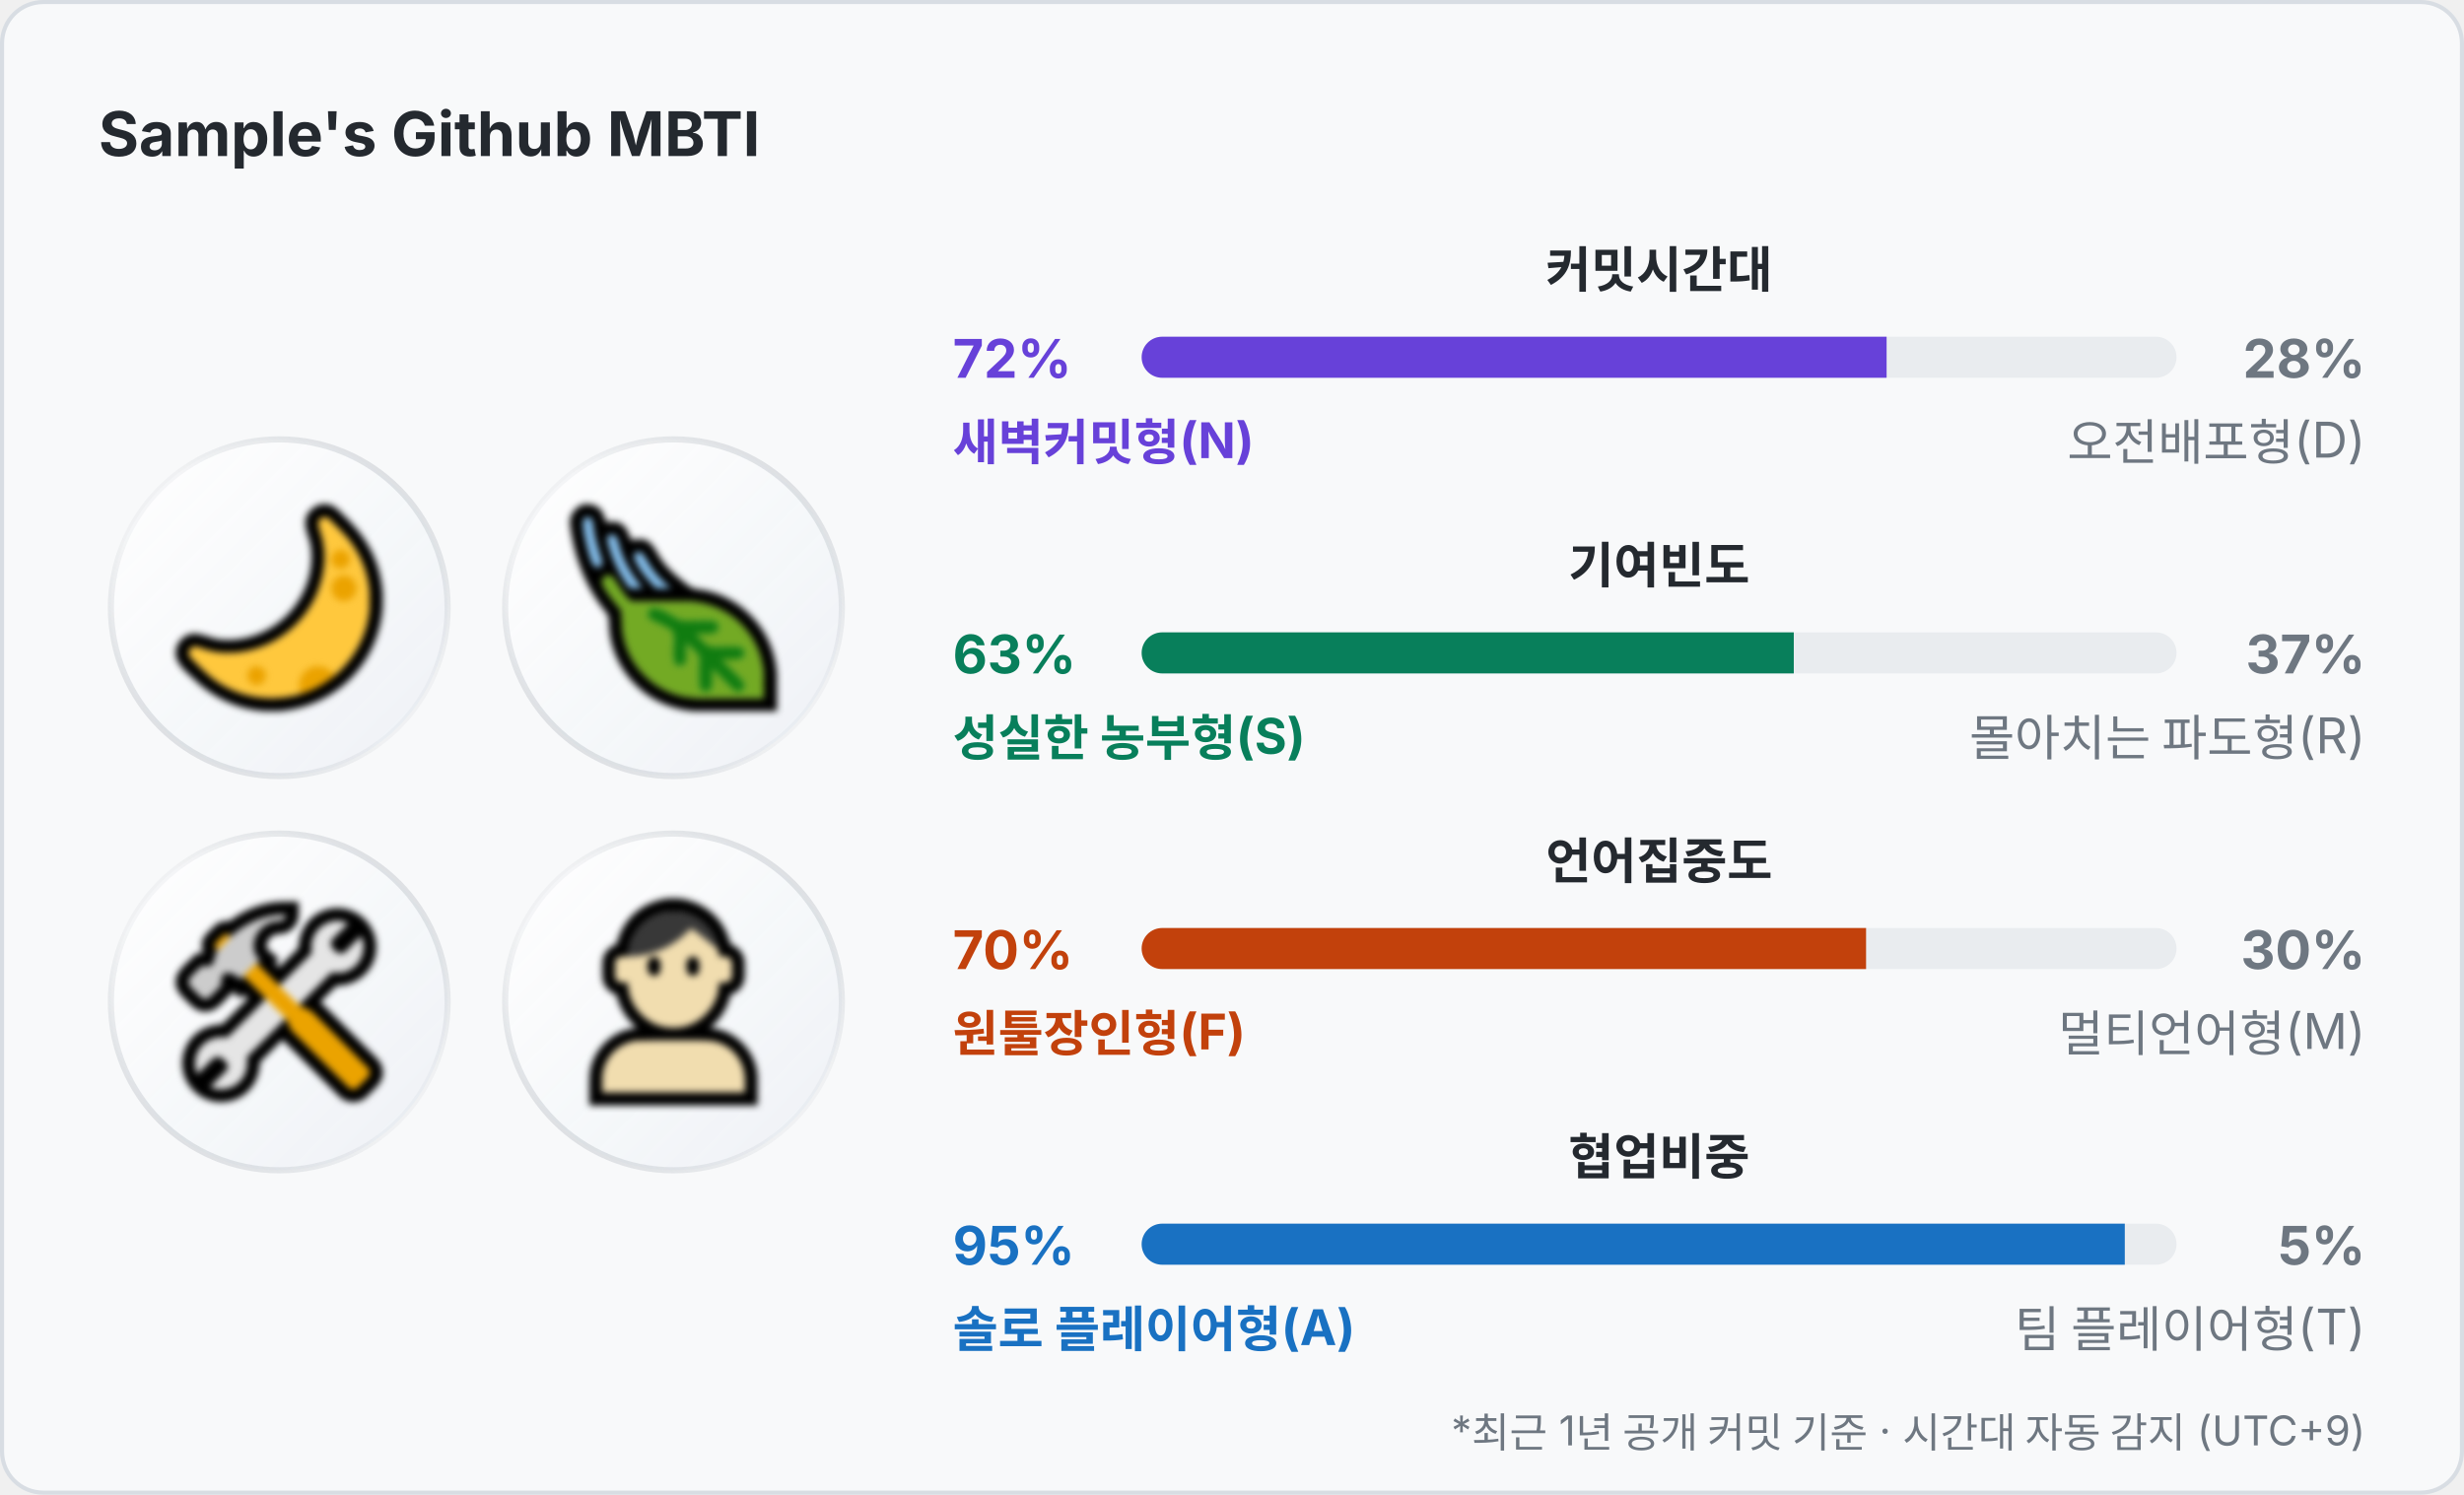
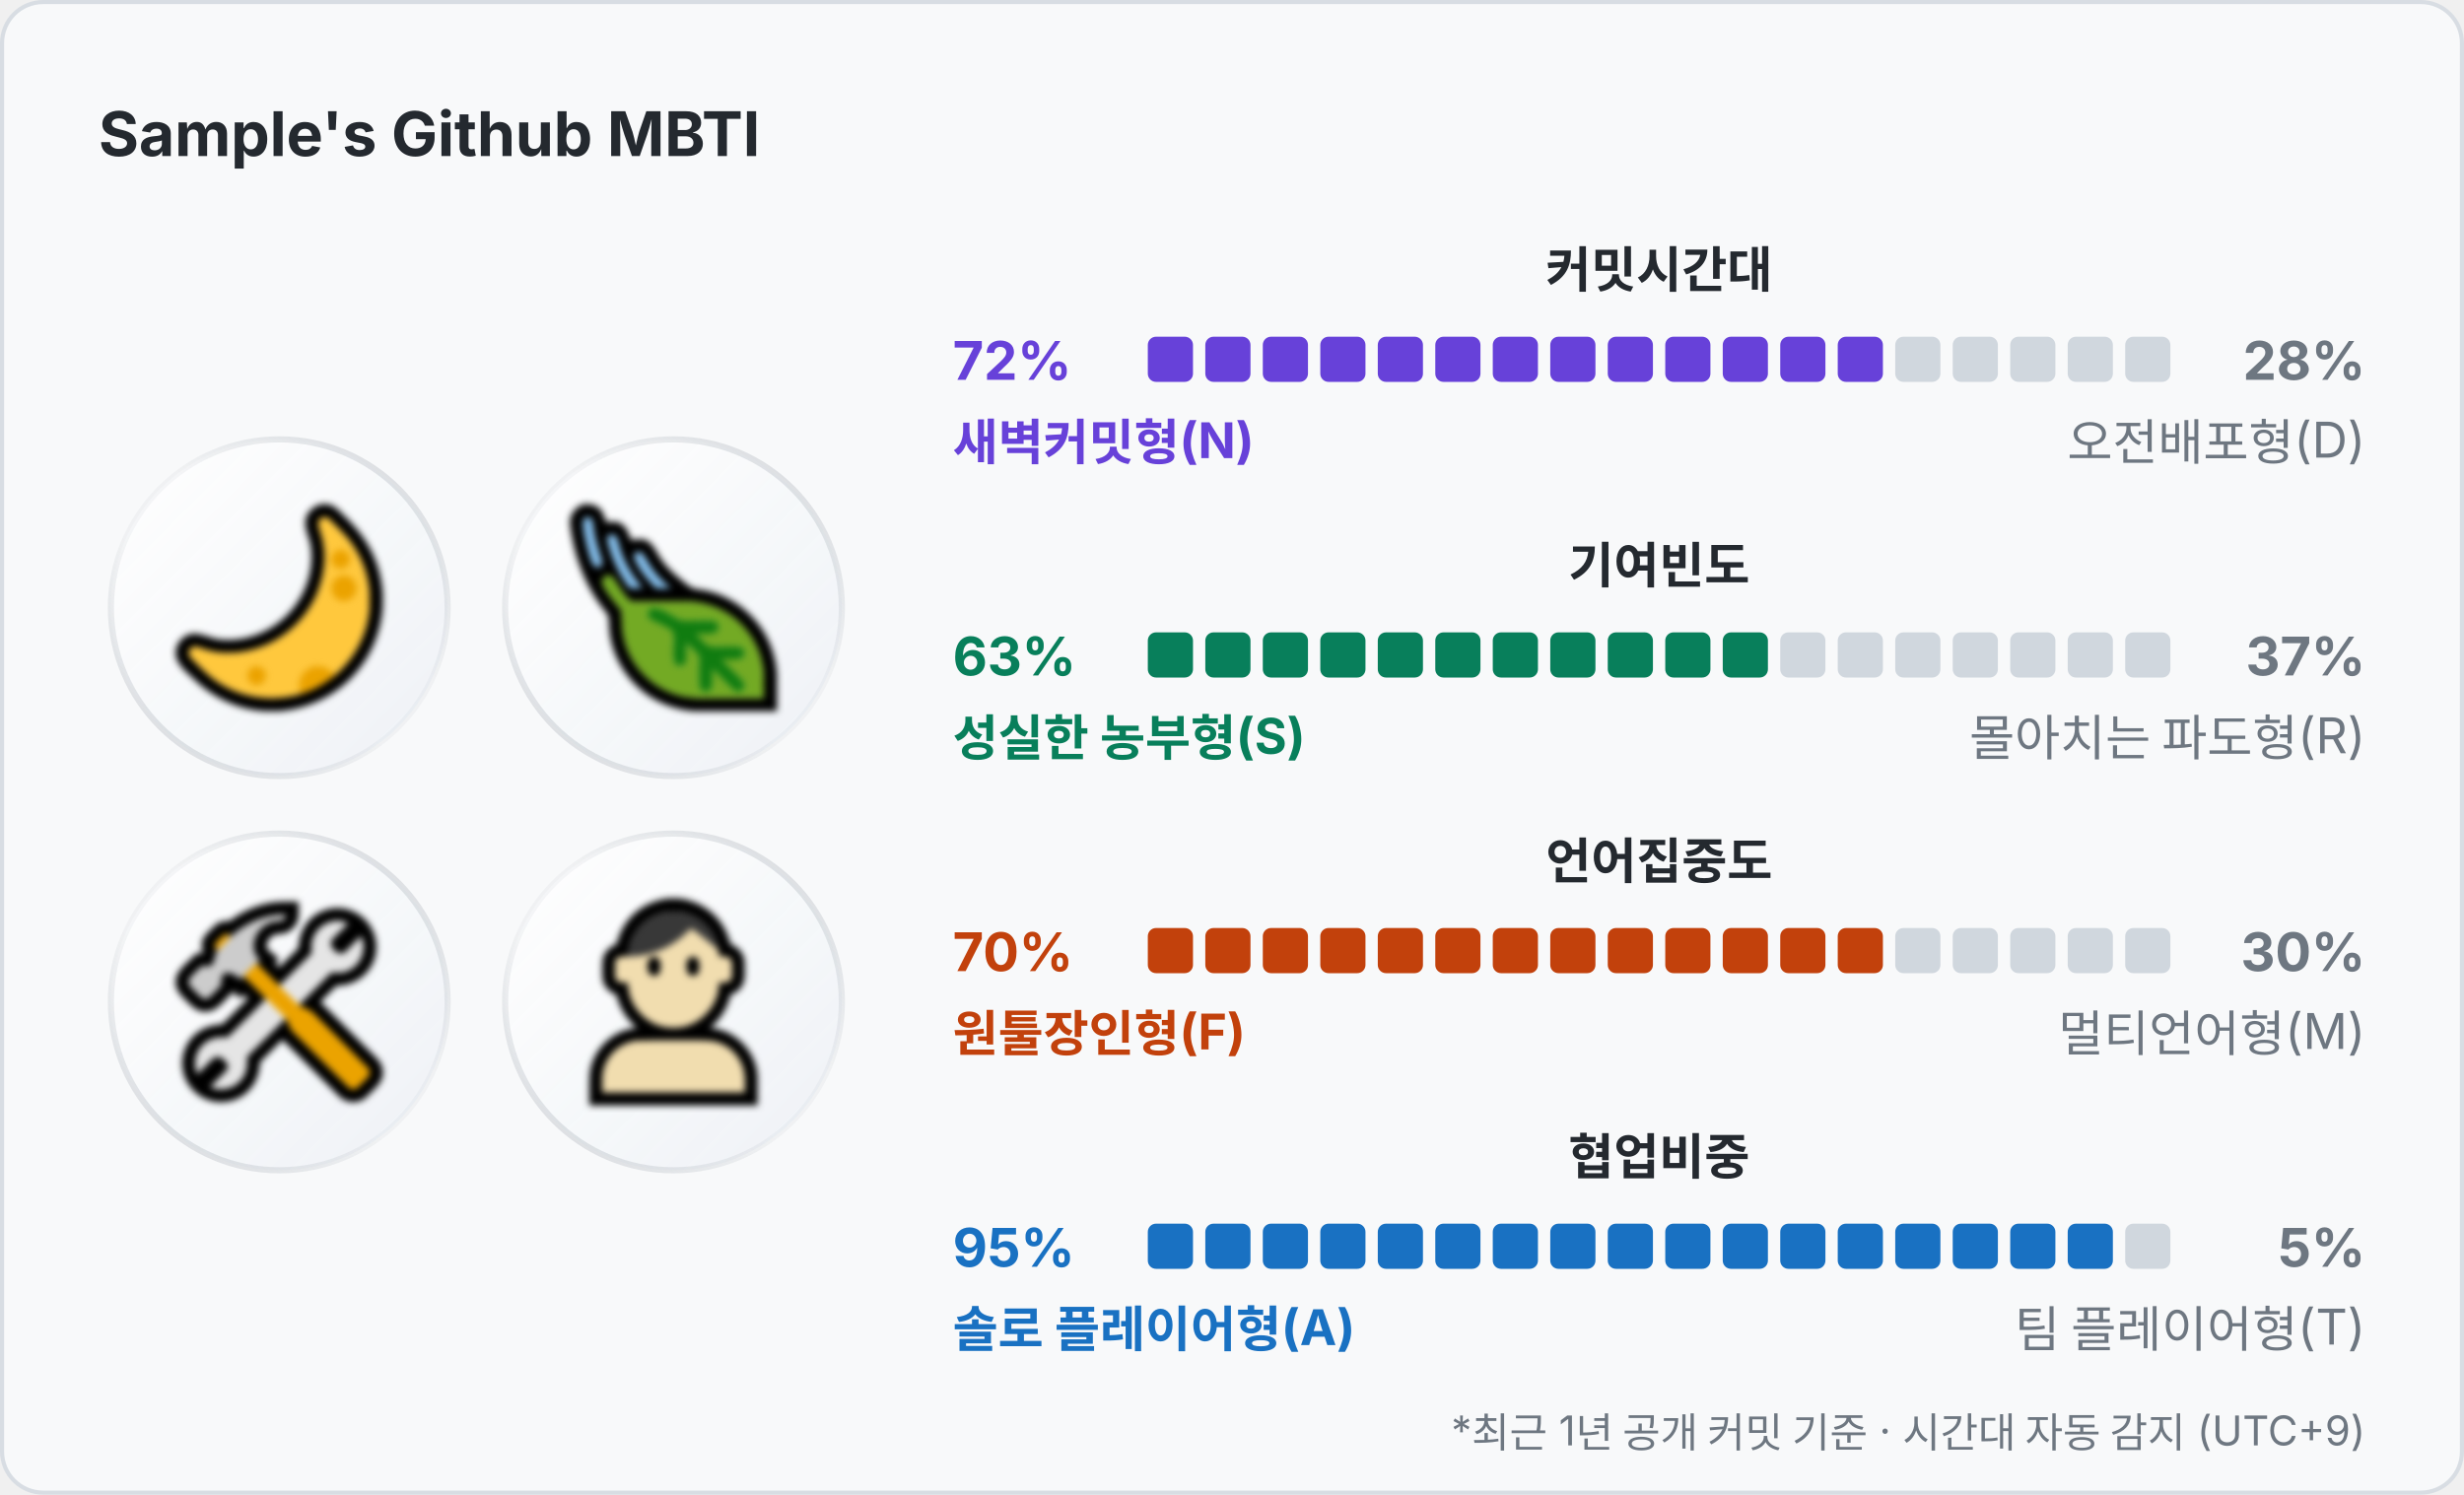
<svg xmlns="http://www.w3.org/2000/svg" width="600" height="364" viewBox="0 0 600 364" role="img" aria-label="sample의 깃허브 MBTI: NSFA">
  <style>
    text { font-family: Pretendard, -apple-system, 'Segoe UI', 'Apple SD Gothic Neo', 'Malgun Gothic', 'Noto Sans KR', sans-serif; fill: #24292f; }
    .title { font-size: 14px; font-weight: 600; fill: #6e7781; }
    .heading { font-size: 15px; font-weight: 700; }
    .nickname { font-size: 18px; font-weight: 700; }
    .side { font-size: 12px; fill: #6e7781; }
    .side.on { font-weight: 700; }
    .rate { font-size: 13px; font-weight: 700; fill: #6e7781; }
    .criterion { font-size: 12px; font-weight: 600; }
    .footer { font-size: 10px; fill: #6e7781; }
    .glass { fill: url(#glass-fill); stroke: url(#glass-stroke); stroke-width: 1.5; }
  </style>
  <defs>
    <linearGradient id="glass-fill" x1="0" y1="0" x2="1" y2="1">
      <stop offset="0" stop-color="#ffffff" stop-opacity="0.95" />
      <stop offset="1" stop-color="#eef1f5" stop-opacity="0.9" />
    </linearGradient>
    <linearGradient id="glass-stroke" x1="0.9" y1="0" x2="0.1" y2="1">
      <stop offset="0" stop-color="#8c959f" stop-opacity="0.3" />
      <stop offset="0.4" stop-color="#8c959f" stop-opacity="0.08" />
      <stop offset="0.6" stop-color="#8c959f" stop-opacity="0.08" />
      <stop offset="1" stop-color="#8c959f" stop-opacity="0.3" />
    </linearGradient>
  </defs>
  <rect x="0.5" y="0.5" width="599" height="363" rx="10" fill="#f8f9fa" stroke="#d8dde3" stroke-width="1" />
  <text x="24" y="38" class="heading">Sample's Github MBTI</text>
  <circle cx="68" cy="148" r="41" class="glass" />
  <svg x="26" y="106" width="84" height="84" viewBox="0 0 50 50" fill="none">
    <g filter="url(#N-filter1_f_2032_229)">
      <g clip-path="url(#N-clip0_2032_229)">
        <path d="M31.065 10H31.954C32.562 10.077 33.098 10.41 33.54 10.821C35.185 12.387 36.806 14.033 37.927 16.031C39.156 18.125 39.835 20.515 40 22.931V24.765C39.794 28.246 38.46 31.663 36.194 34.319C33.429 37.638 29.265 39.66 24.977 40H23.015C19.206 39.821 15.562 38.135 12.815 35.521C11.738 34.462 10.35 33.508 10 31.946V31.227C10.169 29.831 11.494 28.637 12.925 28.771C14.131 28.892 15.233 29.494 16.446 29.615C20.223 30.017 24.11 28.41 26.608 25.569C28.833 23.069 30.017 19.608 29.594 16.271C29.442 14.867 28.542 13.565 28.833 12.121C29.085 11.054 30.025 10.26 31.065 10V10ZM30.688 12.529C30.577 13.167 30.933 13.754 31.071 14.36C31.965 17.175 31.565 20.262 30.456 22.956C28.938 26.544 25.869 29.458 22.188 30.748C19.69 31.621 16.902 31.879 14.352 31.077C13.75 30.942 13.173 30.571 12.542 30.673C11.892 30.81 11.679 31.76 12.144 32.202C13.677 33.75 15.181 35.396 17.146 36.404C20.44 38.244 24.456 38.544 28.06 37.538L28.052 37.496C29.929 37.002 31.617 35.965 33.123 34.76C36.229 32.096 38.173 28.065 38.098 23.952C38.167 20.975 37.185 18.006 35.438 15.604C34.546 14.356 33.381 13.344 32.321 12.246C31.904 11.679 30.85 11.808 30.688 12.529V12.529Z" fill="black" />
        <path d="M30.688 12.529C30.85 11.808 31.904 11.679 32.321 12.246C33.381 13.344 34.546 14.356 35.438 15.604C37.185 18.006 38.167 20.975 38.098 23.952C38.173 28.065 36.229 32.096 33.123 34.76C32.558 34.171 31.91 33.571 31.062 33.469C29.708 33.221 28.319 34.15 27.938 35.452C27.696 36.123 27.885 36.831 28.052 37.496L28.06 37.538C24.456 38.544 20.44 38.244 17.146 36.404C15.181 35.396 13.677 33.75 12.144 32.202C11.679 31.76 11.892 30.81 12.542 30.673C13.173 30.571 13.75 30.942 14.352 31.077C16.902 31.879 19.69 31.621 22.188 30.748C25.869 29.458 28.938 26.544 30.456 22.956C31.565 20.262 31.965 17.175 31.071 14.36C30.933 13.754 30.577 13.167 30.688 12.529V12.529ZM33.79 16.56C32.704 16.6 32.129 18.035 32.81 18.846C33.371 19.602 34.683 19.494 35.125 18.663C35.735 17.756 34.86 16.419 33.79 16.56V16.56ZM33.596 20.483C32.248 21.035 32.152 23.16 33.454 23.819C34.644 24.575 36.396 23.502 36.219 22.094C36.267 20.81 34.717 19.9 33.596 20.483V20.483ZM21.09 33.585C20.242 33.987 20.042 35.275 20.785 35.881C21.54 36.648 23.079 36.1 23.092 34.996C23.283 33.942 22.015 33.058 21.09 33.585Z" fill="#FFC83D" />
        <path d="M33.79 16.56C34.86 16.419 35.735 17.756 35.125 18.663C34.683 19.494 33.371 19.602 32.81 18.846C32.129 18.035 32.704 16.6 33.79 16.56V16.56Z" fill="#EBA300" />
        <path d="M33.596 20.483C34.717 19.9 36.267 20.81 36.219 22.094C36.396 23.502 34.644 24.575 33.454 23.819C32.152 23.16 32.248 21.035 33.596 20.483V20.483Z" fill="#EBA300" />
        <path d="M21.09 33.585C22.015 33.058 23.283 33.942 23.092 34.996C23.079 36.1 21.54 36.648 20.785 35.881C20.042 35.275 20.242 33.987 21.09 33.585Z" fill="#EBA300" />
        <path d="M27.938 35.452C28.319 34.15 29.708 33.221 31.062 33.469C31.91 33.571 32.558 34.171 33.123 34.76C31.617 35.965 29.929 37.002 28.052 37.496C27.885 36.831 27.696 36.123 27.938 35.452V35.452Z" fill="#EBA300" />
      </g>
    </g>
    <defs>
      <filter id="N-filter1_f_2032_229" x="9" y="9" width="32" height="32" filterUnits="userSpaceOnUse" color-interpolation-filters="sRGB">
        <feFlood flood-opacity="0" result="BackgroundImageFix" />
        <feBlend mode="normal" in="SourceGraphic" in2="BackgroundImageFix" result="shape" />
        <feGaussianBlur stdDeviation="0.5" result="effect1_foregroundBlur_2032_229" />
      </filter>
      <clipPath id="N-clip0_2032_229">
        <rect width="30" height="30" fill="white" transform="translate(10 10)" />
      </clipPath>
    </defs>
  </svg>
  <circle cx="164" cy="148" r="41" class="glass" />
  <svg x="122" y="106" width="84" height="84" viewBox="0 0 50 50" fill="none">
    <g filter="url(#S-filter1_f_2032_280)">
      <g clip-path="url(#S-clip0_2032_280)">
        <path d="M11.973 10H12.944C13.442 10.129 13.963 10.294 14.327 10.679C14.842 11.185 15 11.915 15.225 12.575C15.988 12.567 16.854 12.398 17.506 12.9C18.277 13.419 18.55 14.35 18.846 15.177C19.663 15.092 20.581 14.877 21.31 15.379C22.067 15.885 22.442 16.752 22.915 17.496C23.948 19.267 25.592 20.55 27.175 21.802C27.619 22.188 28.206 22.29 28.771 22.365C31.667 22.746 34.39 24.196 36.39 26.315C38.592 28.6 39.877 31.723 40 34.89V40H27.942C25.129 39.79 22.375 38.7 20.233 36.854C17.465 34.496 15.69 30.944 15.66 27.29C15.648 26.712 15.621 26.083 15.198 25.64C12.235 22.048 10.565 17.519 10 12.927V12.2C10.225 11.175 10.969 10.325 11.973 10V10ZM11.944 12.321C11.815 13.404 12.115 14.481 12.333 15.535C12.613 16.623 12.842 17.746 13.369 18.746C13.546 19.196 14.081 19.06 14.458 19.106C14.527 18.794 14.75 18.471 14.615 18.146C14.098 16.515 13.548 14.877 13.365 13.165C13.29 12.744 13.287 12.246 12.931 11.948C12.588 11.873 12.006 11.867 11.944 12.321V12.321ZM15.61 14.467C15.55 14.606 15.431 14.887 15.373 15.027C15.94 17.623 17.081 20.081 18.696 22.19C19.302 22.188 19.908 22.188 20.515 22.188C19.121 20.512 17.931 18.629 17.273 16.542C17.042 15.848 16.983 15.056 16.492 14.477C16.208 14.387 15.902 14.46 15.61 14.467V14.467ZM19.594 16.969C19.506 17.104 19.329 17.377 19.242 17.512C19.837 19.354 21.192 20.802 22.488 22.188C23.196 22.188 23.906 22.185 24.615 22.188C23.592 21.369 22.646 20.444 21.902 19.36C21.387 18.66 21.019 17.867 20.504 17.167C20.31 16.846 19.9 17.002 19.594 16.969V16.969ZM14.694 20.913C14.529 21.387 14.819 21.85 15.042 22.25C15.742 23.383 16.6 24.408 17.462 25.421C17.506 27.017 17.488 28.648 17.998 30.183C19.004 33.533 21.675 36.327 24.979 37.477C26.448 38.033 28.033 38.152 29.592 38.156C32.421 38.154 35.25 38.154 38.081 38.154C38.085 36.915 38.121 35.671 38.065 34.431C37.896 31.956 36.825 29.573 35.165 27.74C33.065 25.435 29.975 24.073 26.858 24.081C24.433 24.081 22.01 24.073 19.585 24.092C19.31 24.075 19.017 24.108 18.754 24.008C17.858 23.192 17.235 22.129 16.587 21.117C16.385 20.827 16.19 20.498 15.858 20.34C15.394 20.212 14.86 20.456 14.694 20.913V20.913Z" fill="black" />
        <path d="M11.944 12.321C12.006 11.867 12.588 11.873 12.931 11.948C13.287 12.246 13.29 12.744 13.365 13.165C13.548 14.877 14.098 16.515 14.615 18.146C14.75 18.471 14.527 18.794 14.458 19.106C14.081 19.06 13.546 19.196 13.369 18.746C12.842 17.746 12.613 16.623 12.333 15.535C12.115 14.481 11.815 13.404 11.944 12.321V12.321Z" fill="#83BEEC" />
        <path d="M15.61 14.467C15.902 14.46 16.208 14.387 16.492 14.477C16.983 15.056 17.042 15.848 17.273 16.542C17.931 18.629 19.121 20.512 20.515 22.188C19.908 22.188 19.302 22.188 18.696 22.19C17.081 20.081 15.94 17.623 15.373 15.027C15.431 14.887 15.55 14.606 15.61 14.467V14.467Z" fill="#83BEEC" />
        <path d="M19.594 16.969C19.9 17.002 20.31 16.846 20.504 17.167C21.019 17.867 21.387 18.66 21.902 19.36C22.646 20.444 23.592 21.369 24.615 22.188C23.906 22.185 23.196 22.188 22.488 22.188C21.192 20.802 19.837 19.354 19.242 17.512C19.329 17.377 19.506 17.104 19.594 16.969V16.969Z" fill="#83BEEC" />
        <path d="M14.694 20.913C14.86 20.456 15.394 20.212 15.858 20.34C16.19 20.498 16.385 20.827 16.587 21.117C17.235 22.129 17.858 23.192 18.754 24.008C19.017 24.108 19.31 24.075 19.585 24.092C22.01 24.073 24.433 24.081 26.858 24.081C29.975 24.073 33.065 25.435 35.165 27.74C36.825 29.573 37.896 31.956 38.065 34.431C38.121 35.671 38.085 36.915 38.081 38.154C35.25 38.154 32.421 38.154 29.592 38.156C28.033 38.152 26.448 38.033 24.979 37.477C21.675 36.327 19.004 33.533 17.998 30.183C17.488 28.648 17.506 27.017 17.462 25.421C16.6 24.408 15.742 23.383 15.042 22.25C14.819 21.85 14.529 21.387 14.694 20.913V20.913ZM21.54 26.573C22.617 27.325 24.052 27.558 24.956 28.544C25.158 29.975 24.819 31.431 25.079 32.854C25.31 33.621 26.569 33.627 26.781 32.854C26.904 31.944 26.837 31.021 26.885 30.106C27.51 30.694 28.115 31.304 28.717 31.915C28.773 33.423 28.617 34.942 28.792 36.444C28.879 37.333 30.271 37.454 30.544 36.617C30.712 35.71 30.635 34.777 30.631 33.858C31.75 34.858 32.712 36.025 33.856 36.994C34.59 37.702 35.812 36.465 35.115 35.733C34.131 34.583 32.956 33.608 31.95 32.475C32.875 32.452 33.81 32.546 34.731 32.406C35.5 32.206 35.494 30.91 34.715 30.719C33.217 30.508 31.694 30.79 30.194 30.604C29.398 30.177 28.877 29.377 28.212 28.781C29.087 28.777 29.969 28.831 30.837 28.7C31.435 28.629 31.746 27.84 31.427 27.35C31.113 26.76 30.342 26.887 29.785 26.85C28.54 26.794 27.285 27.002 26.05 26.817C24.729 26.258 23.592 25.146 22.106 25.035C21.348 25.01 20.958 26.108 21.54 26.573Z" fill="#73AA24" />
        <path d="M21.54 26.573C20.958 26.108 21.348 25.01 22.106 25.035C23.592 25.146 24.729 26.258 26.05 26.817C27.285 27.002 28.54 26.794 29.785 26.85C30.342 26.887 31.113 26.76 31.427 27.35C31.746 27.84 31.435 28.629 30.837 28.7C29.969 28.831 29.087 28.777 28.212 28.781C28.877 29.377 29.398 30.177 30.194 30.604C31.694 30.79 33.217 30.508 34.715 30.719C35.494 30.91 35.5 32.206 34.731 32.406C33.81 32.546 32.875 32.452 31.95 32.475C32.956 33.608 34.131 34.583 35.115 35.733C35.812 36.465 34.59 37.702 33.856 36.994C32.712 36.025 31.75 34.858 30.631 33.858C30.635 34.777 30.712 35.71 30.544 36.617C30.271 37.454 28.879 37.333 28.792 36.444C28.617 34.942 28.773 33.423 28.717 31.915C28.115 31.304 27.51 30.694 26.885 30.106C26.837 31.021 26.904 31.944 26.781 32.854C26.569 33.627 25.31 33.621 25.079 32.854C24.819 31.431 25.158 29.975 24.956 28.544C24.052 27.558 22.617 27.325 21.54 26.573V26.573Z" fill="#107C10" />
      </g>
    </g>
    <defs>
      <filter id="S-filter1_f_2032_280" x="9" y="9" width="32" height="32" filterUnits="userSpaceOnUse" color-interpolation-filters="sRGB">
        <feFlood flood-opacity="0" result="BackgroundImageFix" />
        <feBlend mode="normal" in="SourceGraphic" in2="BackgroundImageFix" result="shape" />
        <feGaussianBlur stdDeviation="0.5" result="effect1_foregroundBlur_2032_280" />
      </filter>
      <clipPath id="S-clip0_2032_280">
        <rect width="30" height="30" fill="white" transform="translate(10 10)" />
      </clipPath>
    </defs>
  </svg>
  <circle cx="68" cy="244" r="41" class="glass" />
  <svg x="26" y="202" width="84" height="84" viewBox="0 0 50 50" fill="none">
    <g filter="url(#F-filter1_f_2032_374)">
      <g clip-path="url(#F-clip0_2032_374)">
        <path d="M24.585 10.529C25.654 10.433 26.729 10.488 27.802 10.465C27.84 11.075 27.812 11.685 27.819 12.294C27.869 13.502 26.998 14.631 25.871 15.008C25.4 15.202 24.863 15.054 24.396 15.26C23.59 15.506 22.998 16.4 23.183 17.242C23.733 17.79 24.369 18.258 24.967 18.758C24.773 18.965 24.579 19.169 24.383 19.373C24.579 19.59 24.785 19.796 25.002 19.99C25.944 19.065 26.875 18.129 27.802 17.194C27.831 16.06 28.127 14.929 28.742 13.969C29.7 12.396 31.512 11.423 33.34 11.4C35.277 11.36 37.208 12.4 38.212 14.065C39.298 15.76 39.356 18.058 38.335 19.798C37.344 21.573 35.331 22.663 33.31 22.65C32.5 23.408 31.731 24.212 30.946 24.998C33.635 27.694 36.331 30.383 39.023 33.079C39.508 33.562 39.902 34.171 40 34.86V35.71C39.708 37.013 38.546 37.794 37.69 38.717C36.656 39.788 34.788 39.785 33.744 38.731C30.969 35.987 28.24 33.196 25.45 30.467C24.377 31.56 23.281 32.633 22.206 33.723C22.169 35.231 21.646 36.763 20.562 37.844C19.179 39.325 16.946 39.873 15.015 39.308C13.09 38.763 11.51 37.117 11.083 35.156C10.523 32.91 11.552 30.371 13.544 29.179C14.504 28.544 15.658 28.34 16.777 28.229C17.99 27 19.223 25.794 20.431 24.56C20.292 24.298 20.079 24.071 19.804 23.946C19.627 24.119 19.454 24.296 19.285 24.475C18.898 24.244 18.76 23.698 18.335 23.544C17.05 24.602 16.079 26.494 14.183 26.396C12.858 26.425 12.031 25.283 11.173 24.458C10.617 23.962 10.185 23.327 10 22.602V21.627C10.429 20.048 11.935 19.148 12.967 17.985C13.279 17.973 13.59 17.965 13.9 17.96C13.825 17.294 13.656 16.6 13.906 15.948C14.292 15.137 15.046 14.604 15.644 13.963C16.212 13.371 17.054 13.242 17.833 13.26C19.792 11.783 22.131 10.765 24.585 10.529V10.529ZM17.877 15.633C17.79 15.373 17.594 15.2 17.29 15.113C16.704 15.435 16.315 16.01 15.821 16.452C15.429 16.775 15.758 17.325 16.131 17.5C15.535 18.087 15.808 19.046 15.269 19.656C14.821 19.988 14.25 19.802 13.738 19.854C13.14 20.444 12.5 21.012 11.969 21.665C11.592 22.573 12.529 23.083 13.033 23.652C13.481 24.125 14.042 24.819 14.769 24.41C15.381 23.837 15.967 23.231 16.558 22.635C16.548 21.975 16.462 21.023 17.246 20.775C18.067 20.694 18.829 21.119 19.381 21.696C19.538 21.556 19.681 21.404 19.831 21.258C20.935 22.329 22.01 23.433 23.104 24.517C21.283 26.446 19.354 28.294 17.481 30.181C16.271 30.031 14.952 30.246 14.048 31.129C12.865 32.152 12.521 33.913 13.077 35.352C13.115 35.35 13.192 35.35 13.229 35.35C14.017 34.556 14.804 33.758 15.604 32.977C15.931 32.977 16.262 32.944 16.587 32.992C16.894 33.319 17.229 33.617 17.519 33.956C17.529 34.235 17.533 34.517 17.517 34.796C16.7 35.654 15.842 36.473 15.012 37.319C16.637 38.077 18.758 37.485 19.706 35.952C20.329 35.09 20.363 33.99 20.281 32.979C22.179 31.121 24.05 29.231 25.923 27.348C26.438 27.952 26.446 28.875 27.073 29.404C29.75 32.075 32.419 34.754 35.104 37.417C35.592 37.892 36.34 37.565 36.673 37.071C37.223 36.371 38.477 35.808 38 34.735C35.315 31.996 32.575 29.306 29.873 26.581C29.308 25.981 28.396 25.946 27.783 25.415C28.054 25.315 28.2 25.048 28.413 24.869C29.775 23.481 31.192 22.14 32.521 20.721C33.554 20.837 34.671 20.785 35.54 20.135C37.052 19.171 37.577 17.102 36.883 15.479C36.008 16.269 35.215 17.144 34.371 17.965C34.075 17.971 33.779 17.975 33.485 17.977C32.877 17.508 32.098 16.798 32.604 15.969C33.39 15.221 34.127 14.423 34.927 13.692C34.763 13.335 34.256 13.483 33.96 13.304C32.373 13.071 30.702 13.975 30.042 15.442C29.642 16.2 29.642 17.079 29.754 17.913C28.177 19.5 26.583 21.073 25.012 22.667C23.906 21.573 22.81 20.469 21.708 19.373C21.829 19.26 22.069 19.035 22.188 18.925C21.002 17.973 21.031 16.165 21.856 14.99C22.515 13.912 23.775 13.273 25.023 13.271C25.519 13.298 25.94 12.838 25.952 12.358C22.952 12.273 20.056 13.625 17.877 15.633V15.633Z" fill="black" />
        <path d="M17.877 15.633C20.056 13.625 22.952 12.273 25.952 12.358C25.94 12.838 25.519 13.298 25.023 13.271C23.775 13.273 22.515 13.912 21.856 14.99C21.031 16.165 21.002 17.973 22.188 18.925C22.069 19.035 21.829 19.26 21.708 19.373C21.077 19.996 20.458 20.631 19.831 21.258C19.681 21.404 19.538 21.556 19.381 21.696C18.829 21.119 18.067 20.694 17.246 20.775C16.462 21.023 16.548 21.975 16.558 22.635C15.967 23.231 15.381 23.837 14.769 24.41C14.042 24.819 13.481 24.125 13.033 23.652C12.529 23.083 11.592 22.573 11.969 21.665C12.5 21.012 13.14 20.444 13.738 19.854C14.25 19.802 14.821 19.988 15.269 19.656C15.808 19.046 15.535 18.087 16.131 17.5C16.69 16.858 17.273 16.233 17.877 15.633Z" fill="#CCCCCC" />
        <path d="M30.041 15.442C30.702 13.975 32.373 13.071 33.96 13.304C34.256 13.483 34.762 13.336 34.927 13.692C34.127 14.423 33.389 15.221 32.604 15.969C32.098 16.798 32.877 17.509 33.485 17.977C33.779 17.975 34.075 17.971 34.37 17.965C35.214 17.144 36.008 16.269 36.883 15.479C37.577 17.102 37.052 19.171 35.539 20.136C34.67 20.786 33.554 20.838 32.52 20.721C31.191 22.14 29.775 23.481 28.412 24.869C28.2 25.048 28.054 25.315 27.783 25.415C26.835 24.525 25.939 23.579 25.012 22.667C26.583 21.073 28.177 19.5 29.754 17.913C29.641 17.079 29.641 16.2 30.041 15.442V15.442Z" fill="#E5E5E5" />
        <path d="M23.104 24.517C24.04 25.465 24.998 26.39 25.923 27.348C24.05 29.231 22.179 31.121 20.281 32.979C20.363 33.99 20.329 35.09 19.706 35.952C18.758 37.485 16.637 38.077 15.012 37.319C15.842 36.473 16.7 35.654 17.517 34.796C17.533 34.517 17.529 34.235 17.519 33.956C17.229 33.617 16.894 33.319 16.587 32.992C16.262 32.944 15.931 32.977 15.604 32.977C14.804 33.758 14.017 34.556 13.229 35.35C13.192 35.35 13.115 35.35 13.077 35.352C12.521 33.913 12.865 32.152 14.048 31.129C14.952 30.246 16.271 30.031 17.481 30.181C19.354 28.294 21.283 26.446 23.104 24.517V24.517Z" fill="#E5E5E5" />
        <path d="M15.82 16.452C16.314 16.01 16.704 15.435 17.289 15.112C17.593 15.2 17.789 15.373 17.877 15.633C17.273 16.233 16.689 16.858 16.131 17.5C15.758 17.325 15.429 16.775 15.82 16.452Z" fill="#ECA300" />
        <path d="M19.831 21.258C20.459 20.631 21.077 19.996 21.709 19.373C22.811 20.469 23.907 21.573 25.013 22.667C25.94 23.579 26.836 24.525 27.784 25.415C28.396 25.946 29.309 25.981 29.873 26.581C32.575 29.306 35.315 31.996 38 34.736C38.477 35.808 37.223 36.371 36.673 37.071C36.34 37.565 35.592 37.892 35.105 37.417C32.419 34.754 29.75 32.075 27.073 29.404C26.446 28.875 26.438 27.952 25.923 27.348C24.998 26.39 24.04 25.465 23.105 24.517C22.011 23.433 20.936 22.329 19.831 21.258V21.258Z" fill="#EBA300" />
      </g>
    </g>
    <defs>
      <filter id="F-filter1_f_2032_374" x="9" y="9" width="32" height="32" filterUnits="userSpaceOnUse" color-interpolation-filters="sRGB">
        <feFlood flood-opacity="0" result="BackgroundImageFix" />
        <feBlend mode="normal" in="SourceGraphic" in2="BackgroundImageFix" result="shape" />
        <feGaussianBlur stdDeviation="0.5" result="effect1_foregroundBlur_2032_374" />
      </filter>
      <clipPath id="F-clip0_2032_374">
        <rect width="30" height="30" fill="white" transform="translate(10 10)" />
      </clipPath>
    </defs>
  </svg>
  <circle cx="164" cy="244" r="41" class="glass" />
  <svg x="122" y="202" width="84" height="84" viewBox="0 0 50 50" fill="none">
    <g filter="url(#A-filter1_f_2032_396)">
      <path d="M24.148 10H25.798C28.135 10.292 30.39 11.496 31.779 13.423C32.506 14.371 32.965 15.49 33.265 16.64C34.421 17.025 35.342 18.117 35.31 19.369C35.263 20.506 35.54 21.779 34.854 22.781C34.498 23.367 33.888 23.717 33.273 23.967C32.831 25.844 31.777 27.56 30.279 28.777C33.979 29.002 37.154 32.331 37.188 36.04C37.204 37.36 37.188 38.679 37.194 40H12.806C12.827 38.504 12.762 37.008 12.846 35.515C13.152 32.013 16.196 28.985 19.721 28.779C18.212 27.569 17.173 25.84 16.729 23.965C15.648 23.608 14.758 22.635 14.704 21.471C14.677 20.631 14.658 19.79 14.723 18.952C14.869 17.869 15.71 16.988 16.729 16.65C17.044 15.502 17.49 14.377 18.221 13.427C19.594 11.506 21.829 10.312 24.148 10V10ZM18.46 18.429C17.917 18.458 17.294 18.323 16.837 18.7C16.383 19.06 16.615 19.715 16.552 20.212C16.621 20.779 16.371 21.492 16.837 21.931C17.292 22.279 17.896 22.156 18.427 22.188C18.363 25.602 21.346 28.758 24.79 28.723C28.369 28.975 31.633 25.744 31.567 22.183C32.1 22.152 32.712 22.292 33.158 21.921C33.604 21.56 33.385 20.917 33.442 20.421C33.377 19.854 33.623 19.142 33.148 18.704C32.698 18.358 32.1 18.467 31.573 18.425C31.521 18.077 31.575 17.696 31.413 17.379C31.108 14.198 27.942 11.683 24.783 11.902C21.375 11.879 18.323 15.021 18.46 18.429V18.429ZM15.081 34.177C14.554 35.417 14.706 36.788 14.692 38.098C21.565 38.092 28.435 38.094 35.308 38.098C35.312 37.479 35.321 36.86 35.312 36.242C35.333 34.296 34.248 32.377 32.558 31.406C31.481 30.731 30.188 30.583 28.944 30.592C26.033 30.617 23.121 30.558 20.21 30.619C17.99 30.64 15.867 32.094 15.081 34.177V34.177Z" fill="black" />
      <path d="M21.702 18.567C22.21 18.219 23.023 18.562 23.09 19.188C23.185 19.733 23.227 20.358 22.948 20.856C22.515 21.521 21.333 21.252 21.273 20.446C21.204 19.825 21.092 18.956 21.702 18.567V18.567Z" fill="black" />
      <path d="M27.327 18.565C27.75 18.29 28.367 18.454 28.629 18.881C28.829 19.479 28.844 20.152 28.642 20.752C28.308 21.438 27.154 21.375 26.946 20.629C26.815 19.962 26.679 19.006 27.327 18.565Z" fill="black" />
      <path d="M18.46 18.429C18.323 15.021 21.375 11.879 24.783 11.902C27.942 11.683 31.108 14.198 31.413 17.379C30.11 16.379 28.894 15.258 27.527 14.35C25.252 16.896 21.883 18.442 18.46 18.429V18.429Z" fill="#383838" />
      <path d="M27.527 14.35C28.894 15.258 30.11 16.379 31.413 17.379C31.575 17.696 31.521 18.077 31.573 18.425C32.1 18.467 32.698 18.358 33.148 18.704C33.623 19.142 33.377 19.854 33.442 20.421C33.385 20.917 33.604 21.56 33.158 21.921C32.712 22.292 32.1 22.152 31.567 22.183C31.633 25.744 28.369 28.975 24.79 28.723C21.346 28.758 18.363 25.602 18.427 22.188C17.896 22.156 17.292 22.279 16.837 21.931C16.371 21.492 16.621 20.779 16.552 20.212C16.615 19.715 16.383 19.06 16.837 18.7C17.294 18.323 17.917 18.458 18.46 18.429C21.883 18.442 25.252 16.896 27.527 14.35V14.35ZM21.702 18.567C21.092 18.956 21.204 19.825 21.273 20.446C21.333 21.252 22.515 21.521 22.948 20.856C23.227 20.358 23.185 19.733 23.09 19.188C23.023 18.562 22.21 18.219 21.702 18.567V18.567ZM27.327 18.565C26.679 19.006 26.815 19.962 26.946 20.629C27.154 21.375 28.308 21.438 28.642 20.752C28.844 20.152 28.829 19.479 28.629 18.881C28.367 18.454 27.75 18.29 27.327 18.565Z" fill="#F1DDAF" />
      <path d="M15.081 34.177C15.867 32.094 17.99 30.64 20.21 30.619C23.121 30.558 26.033 30.617 28.944 30.592C30.188 30.583 31.481 30.731 32.558 31.406C34.248 32.377 35.333 34.296 35.312 36.242C35.321 36.86 35.312 37.479 35.308 38.098C28.435 38.094 21.565 38.092 14.692 38.098C14.706 36.788 14.554 35.417 15.081 34.177V34.177Z" fill="#F1DDAF" />
    </g>
    <defs>
      <filter id="A-filter1_f_2032_396" x="9" y="9" width="32" height="32" filterUnits="userSpaceOnUse" color-interpolation-filters="sRGB">
        <feFlood flood-opacity="0" result="BackgroundImageFix" />
        <feBlend mode="normal" in="SourceGraphic" in2="BackgroundImageFix" result="shape" />
        <feGaussianBlur stdDeviation="0.5" result="effect1_foregroundBlur_2032_396" />
      </filter>
    </defs>
  </svg>
  <text x="404" y="70" class="criterion" text-anchor="middle">커밋시간대</text>
-   <clipPath id="track-0">
-     <rect x="278" y="82" width="252" height="10" rx="5" />
-   </clipPath>
-   <rect x="278" y="82" width="252" height="10" rx="5" fill="#e9ecef" />
-   <rect x="278.0" y="82" width="181.4" height="10" fill="#6741d9" clip-path="url(#track-0)" />
-   <text x="232" y="92" class="rate" style="fill: #6741d9">72%</text>
+   <rect x="279.5" y="82" width="11" height="11" rx="2" fill="#6741d9" />
+   <rect x="293.5" y="82" width="11" height="11" rx="2" fill="#6741d9" />
+   <rect x="307.5" y="82" width="11" height="11" rx="2" fill="#6741d9" />
+   <rect x="321.5" y="82" width="11" height="11" rx="2" fill="#6741d9" />
+   <rect x="335.5" y="82" width="11" height="11" rx="2" fill="#6741d9" />
+   <rect x="349.5" y="82" width="11" height="11" rx="2" fill="#6741d9" />
+   <rect x="363.5" y="82" width="11" height="11" rx="2" fill="#6741d9" />
+   <rect x="377.5" y="82" width="11" height="11" rx="2" fill="#6741d9" />
+   <rect x="391.5" y="82" width="11" height="11" rx="2" fill="#6741d9" />
+   <rect x="405.5" y="82" width="11" height="11" rx="2" fill="#6741d9" />
+   <rect x="419.5" y="82" width="11" height="11" rx="2" fill="#6741d9" />
+   <rect x="433.5" y="82" width="11" height="11" rx="2" fill="#6741d9" />
+   <rect x="447.5" y="82" width="11" height="11" rx="2" fill="#6741d9" />
+   <rect x="461.5" y="82" width="11" height="11" rx="2" fill="#d0d7de" />
+   <rect x="475.5" y="82" width="11" height="11" rx="2" fill="#d0d7de" />
+   <rect x="489.5" y="82" width="11" height="11" rx="2" fill="#d0d7de" />
+   <rect x="503.5" y="82" width="11" height="11" rx="2" fill="#d0d7de" />
+   <rect x="517.5" y="82" width="11" height="11" rx="2" fill="#d0d7de" />
+   <text x="232" y="92.5" class="rate" style="fill: #6741d9">72%</text>
  <text x="232" y="112" class="side on" style="fill: #6741d9">새벽커밋형(N)</text>
-   <text x="576" y="92" text-anchor="end" class="rate">28%</text>
+   <text x="576" y="92.5" text-anchor="end" class="rate">28%</text>
  <text x="576" y="112" text-anchor="end" class="side">오전배포형(D)</text>
  <text x="404" y="142" class="criterion" text-anchor="middle">기여빈도</text>
-   <clipPath id="track-1">
-     <rect x="278" y="154" width="252" height="10" rx="5" />
-   </clipPath>
-   <rect x="278" y="154" width="252" height="10" rx="5" fill="#e9ecef" />
-   <rect x="278.0" y="154" width="158.8" height="10" fill="#087f5b" clip-path="url(#track-1)" />
-   <text x="232" y="164" class="rate" style="fill: #087f5b">63%</text>
+   <rect x="279.5" y="154" width="11" height="11" rx="2" fill="#087f5b" />
+   <rect x="293.5" y="154" width="11" height="11" rx="2" fill="#087f5b" />
+   <rect x="307.5" y="154" width="11" height="11" rx="2" fill="#087f5b" />
+   <rect x="321.5" y="154" width="11" height="11" rx="2" fill="#087f5b" />
+   <rect x="335.5" y="154" width="11" height="11" rx="2" fill="#087f5b" />
+   <rect x="349.5" y="154" width="11" height="11" rx="2" fill="#087f5b" />
+   <rect x="363.5" y="154" width="11" height="11" rx="2" fill="#087f5b" />
+   <rect x="377.5" y="154" width="11" height="11" rx="2" fill="#087f5b" />
+   <rect x="391.5" y="154" width="11" height="11" rx="2" fill="#087f5b" />
+   <rect x="405.5" y="154" width="11" height="11" rx="2" fill="#087f5b" />
+   <rect x="419.5" y="154" width="11" height="11" rx="2" fill="#087f5b" />
+   <rect x="433.5" y="154" width="11" height="11" rx="2" fill="#d0d7de" />
+   <rect x="447.5" y="154" width="11" height="11" rx="2" fill="#d0d7de" />
+   <rect x="461.5" y="154" width="11" height="11" rx="2" fill="#d0d7de" />
+   <rect x="475.5" y="154" width="11" height="11" rx="2" fill="#d0d7de" />
+   <rect x="489.5" y="154" width="11" height="11" rx="2" fill="#d0d7de" />
+   <rect x="503.5" y="154" width="11" height="11" rx="2" fill="#d0d7de" />
+   <rect x="517.5" y="154" width="11" height="11" rx="2" fill="#d0d7de" />
+   <text x="232" y="164.5" class="rate" style="fill: #087f5b">63%</text>
  <text x="232" y="184" class="side on" style="fill: #087f5b">성실한 농부형(S)</text>
-   <text x="576" y="164" text-anchor="end" class="rate">37%</text>
+   <text x="576" y="164.5" text-anchor="end" class="rate">37%</text>
  <text x="576" y="184" text-anchor="end" class="side">몰아치는 파도형(R)</text>
  <text x="404" y="214" class="criterion" text-anchor="middle">언어집중도</text>
-   <clipPath id="track-2">
-     <rect x="278" y="226" width="252" height="10" rx="5" />
-   </clipPath>
-   <rect x="278" y="226" width="252" height="10" rx="5" fill="#e9ecef" />
-   <rect x="278.0" y="226" width="176.4" height="10" fill="#c2410c" clip-path="url(#track-2)" />
-   <text x="232" y="236" class="rate" style="fill: #c2410c">70%</text>
+   <rect x="279.5" y="226" width="11" height="11" rx="2" fill="#c2410c" />
+   <rect x="293.5" y="226" width="11" height="11" rx="2" fill="#c2410c" />
+   <rect x="307.5" y="226" width="11" height="11" rx="2" fill="#c2410c" />
+   <rect x="321.5" y="226" width="11" height="11" rx="2" fill="#c2410c" />
+   <rect x="335.5" y="226" width="11" height="11" rx="2" fill="#c2410c" />
+   <rect x="349.5" y="226" width="11" height="11" rx="2" fill="#c2410c" />
+   <rect x="363.5" y="226" width="11" height="11" rx="2" fill="#c2410c" />
+   <rect x="377.5" y="226" width="11" height="11" rx="2" fill="#c2410c" />
+   <rect x="391.5" y="226" width="11" height="11" rx="2" fill="#c2410c" />
+   <rect x="405.5" y="226" width="11" height="11" rx="2" fill="#c2410c" />
+   <rect x="419.5" y="226" width="11" height="11" rx="2" fill="#c2410c" />
+   <rect x="433.5" y="226" width="11" height="11" rx="2" fill="#c2410c" />
+   <rect x="447.5" y="226" width="11" height="11" rx="2" fill="#c2410c" />
+   <rect x="461.5" y="226" width="11" height="11" rx="2" fill="#d0d7de" />
+   <rect x="475.5" y="226" width="11" height="11" rx="2" fill="#d0d7de" />
+   <rect x="489.5" y="226" width="11" height="11" rx="2" fill="#d0d7de" />
+   <rect x="503.5" y="226" width="11" height="11" rx="2" fill="#d0d7de" />
+   <rect x="517.5" y="226" width="11" height="11" rx="2" fill="#d0d7de" />
+   <text x="232" y="236.5" class="rate" style="fill: #c2410c">70%</text>
  <text x="232" y="256" class="side on" style="fill: #c2410c">원툴장인형(F)</text>
-   <text x="576" y="236" text-anchor="end" class="rate">30%</text>
+   <text x="576" y="236.5" text-anchor="end" class="rate">30%</text>
  <text x="576" y="256" text-anchor="end" class="side">멀티언어형(M)</text>
  <text x="404" y="286" class="criterion" text-anchor="middle">협업비중</text>
-   <clipPath id="track-3">
-     <rect x="278" y="298" width="252" height="10" rx="5" />
-   </clipPath>
-   <rect x="278" y="298" width="252" height="10" rx="5" fill="#e9ecef" />
-   <rect x="278.0" y="298" width="239.4" height="10" fill="#1971c2" clip-path="url(#track-3)" />
-   <text x="232" y="308" class="rate" style="fill: #1971c2">95%</text>
+   <rect x="279.5" y="298" width="11" height="11" rx="2" fill="#1971c2" />
+   <rect x="293.5" y="298" width="11" height="11" rx="2" fill="#1971c2" />
+   <rect x="307.5" y="298" width="11" height="11" rx="2" fill="#1971c2" />
+   <rect x="321.5" y="298" width="11" height="11" rx="2" fill="#1971c2" />
+   <rect x="335.5" y="298" width="11" height="11" rx="2" fill="#1971c2" />
+   <rect x="349.5" y="298" width="11" height="11" rx="2" fill="#1971c2" />
+   <rect x="363.5" y="298" width="11" height="11" rx="2" fill="#1971c2" />
+   <rect x="377.5" y="298" width="11" height="11" rx="2" fill="#1971c2" />
+   <rect x="391.5" y="298" width="11" height="11" rx="2" fill="#1971c2" />
+   <rect x="405.5" y="298" width="11" height="11" rx="2" fill="#1971c2" />
+   <rect x="419.5" y="298" width="11" height="11" rx="2" fill="#1971c2" />
+   <rect x="433.5" y="298" width="11" height="11" rx="2" fill="#1971c2" />
+   <rect x="447.5" y="298" width="11" height="11" rx="2" fill="#1971c2" />
+   <rect x="461.5" y="298" width="11" height="11" rx="2" fill="#1971c2" />
+   <rect x="475.5" y="298" width="11" height="11" rx="2" fill="#1971c2" />
+   <rect x="489.5" y="298" width="11" height="11" rx="2" fill="#1971c2" />
+   <rect x="503.5" y="298" width="11" height="11" rx="2" fill="#1971c2" />
+   <rect x="517.5" y="298" width="11" height="11" rx="2" fill="#d0d7de" />
+   <text x="232" y="308.5" class="rate" style="fill: #1971c2">95%</text>
  <text x="232" y="328" class="side on" style="fill: #1971c2">솔로 플레이어형(A)</text>
-   <text x="576" y="308" text-anchor="end" class="rate">5%</text>
+   <text x="576" y="308.5" text-anchor="end" class="rate">5%</text>
  <text x="576" y="328" text-anchor="end" class="side">팀 플레이어형(T)</text>
  <text x="576" y="352" class="footer" text-anchor="end">*최근 1년 공개 커밋 기준 · 시간대 자동 감지 (UTC+9)</text>
</svg>
